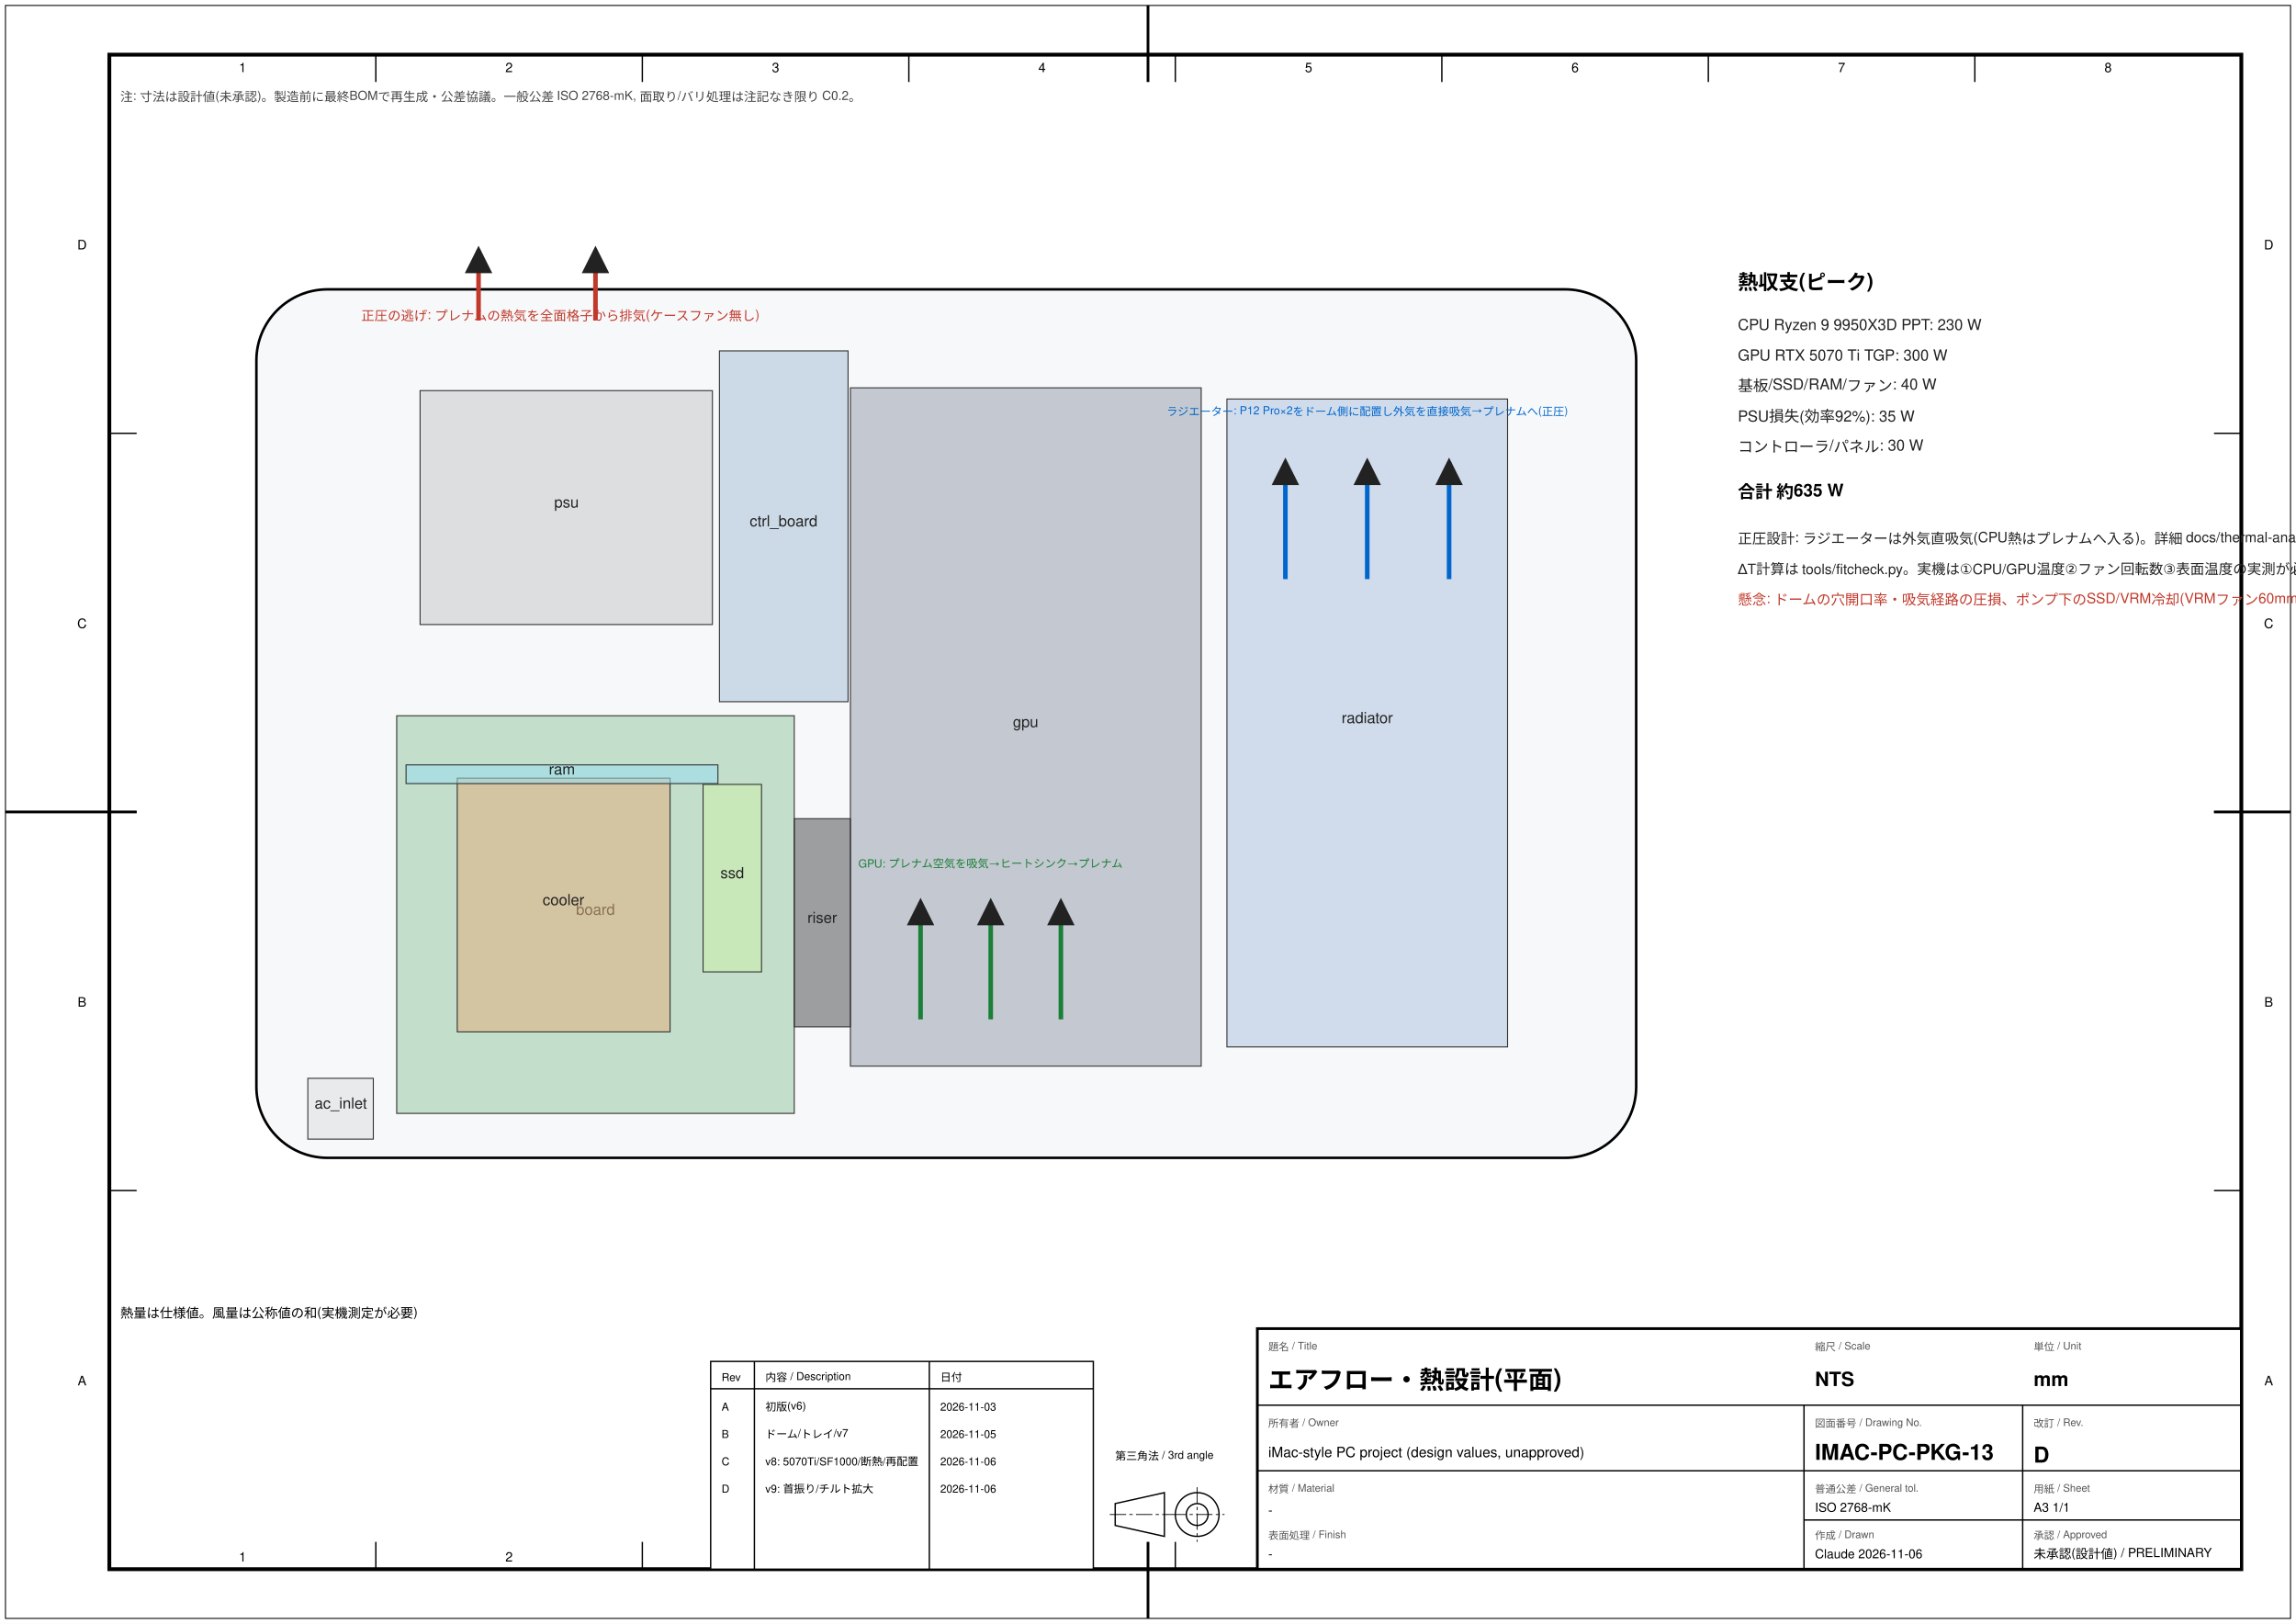
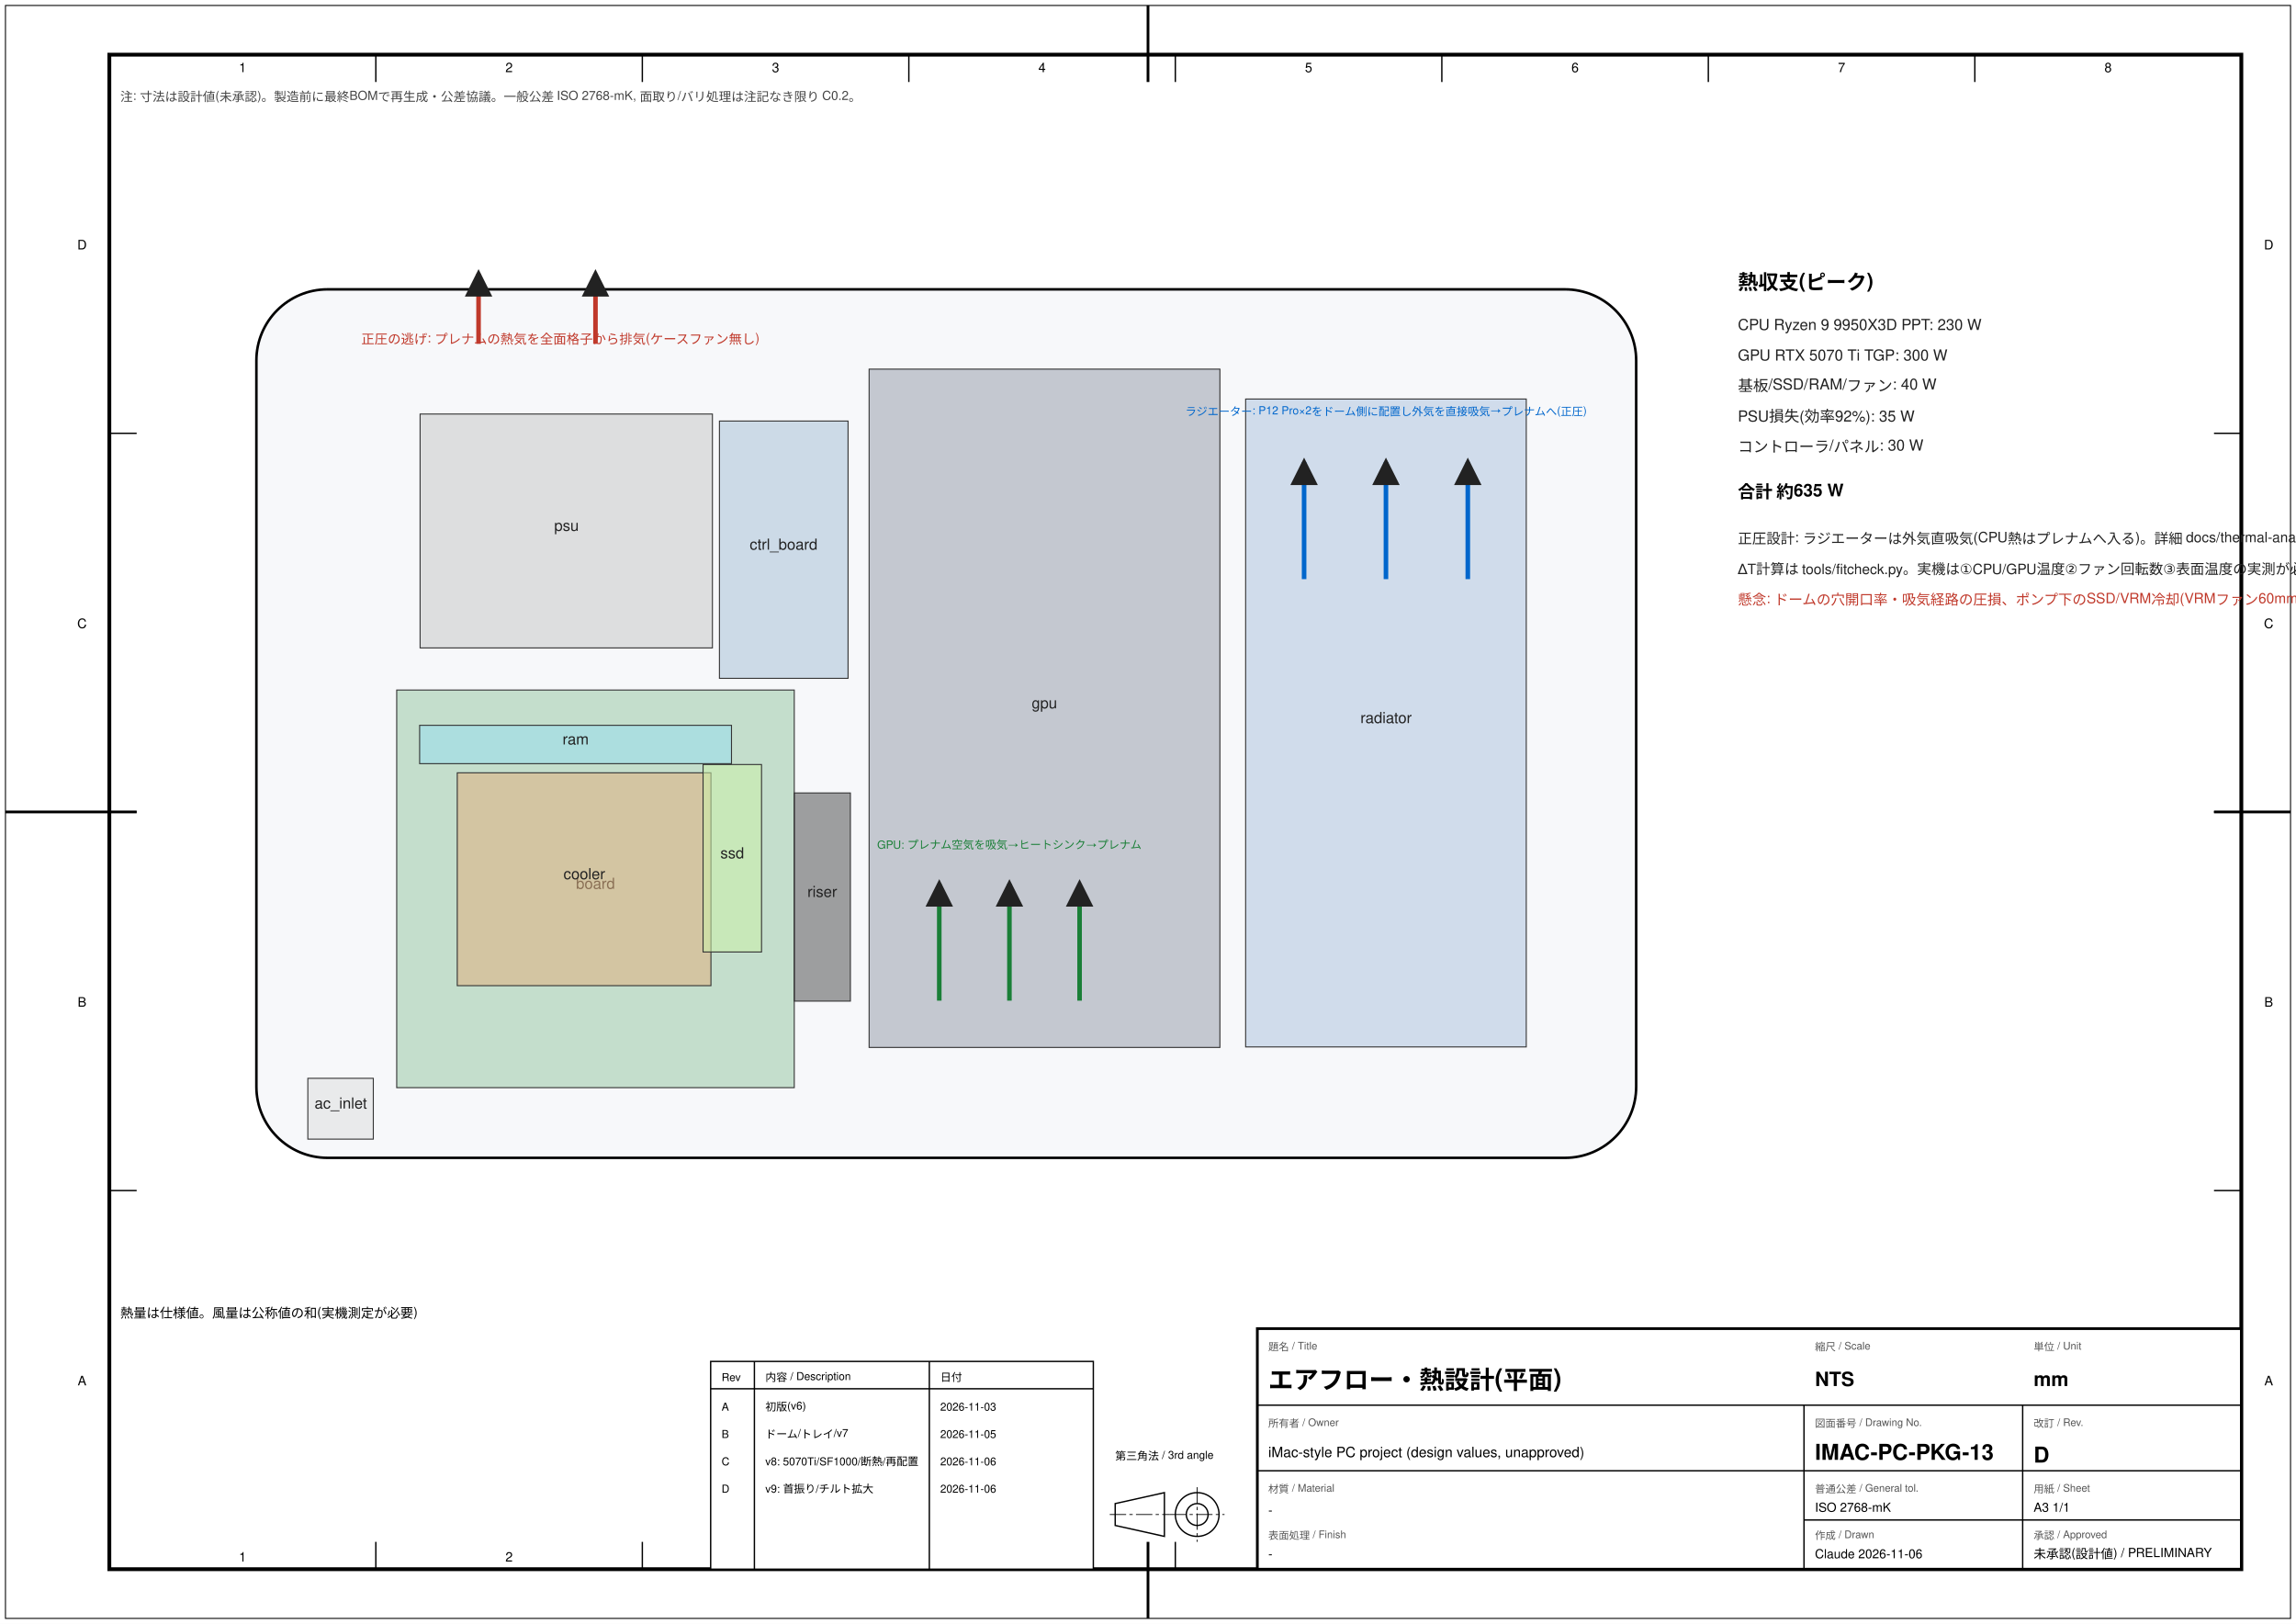
<svg xmlns="http://www.w3.org/2000/svg" viewBox="0 0 420 297" font-family="Helvetica,Arial,sans-serif">
  <defs>
    <marker id="ar" markerWidth="6" markerHeight="6" refX="5" refY="3" orient="auto">
      <path d="M0,0 L6,3 L0,6 z" fill="#222" />
    </marker>
    <marker id="ag" markerWidth="6" markerHeight="6" refX="5" refY="3" orient="auto">
      <path d="M0,0 L6,3 L0,6 z" fill="#1a7f37" />
    </marker>
  </defs>
  <rect width="100%" height="100%" fill="#fff" />
  <rect x="1" y="1" width="418" height="295" fill="none" stroke="#000" stroke-width=".18" />
  <rect x="20" y="10" width="390" height="277" fill="none" stroke="#000" stroke-width=".7" />
  <line x1="68.75" y1="10" x2="68.75" y2="15" stroke="#000" stroke-width="0.25" />
  <line x1="68.75" y1="287" x2="68.75" y2="282" stroke="#000" stroke-width="0.25" />
  <text x="44.38" y="13.20" font-size="2.4" text-anchor="middle" font-weight="normal" fill="#000">1</text>
  <text x="44.38" y="285.60" font-size="2.4" text-anchor="middle" font-weight="normal" fill="#000">1</text>
  <line x1="117.5" y1="10" x2="117.5" y2="15" stroke="#000" stroke-width="0.25" />
  <line x1="117.5" y1="287" x2="117.5" y2="282" stroke="#000" stroke-width="0.25" />
  <text x="93.12" y="13.20" font-size="2.4" text-anchor="middle" font-weight="normal" fill="#000">2</text>
  <text x="93.12" y="285.60" font-size="2.4" text-anchor="middle" font-weight="normal" fill="#000">2</text>
  <line x1="166.25" y1="10" x2="166.25" y2="15" stroke="#000" stroke-width="0.25" />
  <line x1="166.25" y1="287" x2="166.25" y2="282" stroke="#000" stroke-width="0.25" />
  <text x="141.88" y="13.20" font-size="2.4" text-anchor="middle" font-weight="normal" fill="#000">3</text>
  <text x="141.88" y="285.60" font-size="2.4" text-anchor="middle" font-weight="normal" fill="#000">3</text>
  <line x1="215.0" y1="10" x2="215.0" y2="15" stroke="#000" stroke-width="0.25" />
  <line x1="215.0" y1="287" x2="215.0" y2="282" stroke="#000" stroke-width="0.25" />
  <text x="190.62" y="13.20" font-size="2.4" text-anchor="middle" font-weight="normal" fill="#000">4</text>
  <text x="190.62" y="285.60" font-size="2.4" text-anchor="middle" font-weight="normal" fill="#000">4</text>
  <line x1="263.75" y1="10" x2="263.75" y2="15" stroke="#000" stroke-width="0.25" />
  <line x1="263.75" y1="287" x2="263.75" y2="282" stroke="#000" stroke-width="0.25" />
  <text x="239.38" y="13.20" font-size="2.4" text-anchor="middle" font-weight="normal" fill="#000">5</text>
  <text x="239.38" y="285.60" font-size="2.4" text-anchor="middle" font-weight="normal" fill="#000">5</text>
  <line x1="312.5" y1="10" x2="312.5" y2="15" stroke="#000" stroke-width="0.25" />
  <line x1="312.5" y1="287" x2="312.5" y2="282" stroke="#000" stroke-width="0.25" />
  <text x="288.12" y="13.20" font-size="2.4" text-anchor="middle" font-weight="normal" fill="#000">6</text>
  <text x="288.12" y="285.60" font-size="2.4" text-anchor="middle" font-weight="normal" fill="#000">6</text>
  <line x1="361.25" y1="10" x2="361.25" y2="15" stroke="#000" stroke-width="0.25" />
  <line x1="361.25" y1="287" x2="361.25" y2="282" stroke="#000" stroke-width="0.25" />
  <text x="336.88" y="13.20" font-size="2.4" text-anchor="middle" font-weight="normal" fill="#000">7</text>
  <text x="336.88" y="285.60" font-size="2.4" text-anchor="middle" font-weight="normal" fill="#000">7</text>
  <text x="385.62" y="13.20" font-size="2.4" text-anchor="middle" font-weight="normal" fill="#000">8</text>
  <text x="385.62" y="285.60" font-size="2.4" text-anchor="middle" font-weight="normal" fill="#000">8</text>
  <line x1="20" y1="79.25" x2="25" y2="79.25" stroke="#000" stroke-width="0.25" />
  <line x1="410" y1="79.25" x2="405" y2="79.25" stroke="#000" stroke-width="0.25" />
  <line x1="20" y1="148.5" x2="25" y2="148.5" stroke="#000" stroke-width="0.25" />
  <line x1="410" y1="148.5" x2="405" y2="148.5" stroke="#000" stroke-width="0.25" />
  <line x1="20" y1="217.75" x2="25" y2="217.75" stroke="#000" stroke-width="0.25" />
  <line x1="410" y1="217.75" x2="405" y2="217.75" stroke="#000" stroke-width="0.25" />
  <text x="15.00" y="45.62" font-size="2.4" text-anchor="middle" font-weight="normal" fill="#000">D</text>
  <text x="415.00" y="45.62" font-size="2.4" text-anchor="middle" font-weight="normal" fill="#000">D</text>
  <text x="15.00" y="114.88" font-size="2.4" text-anchor="middle" font-weight="normal" fill="#000">C</text>
  <text x="415.00" y="114.88" font-size="2.4" text-anchor="middle" font-weight="normal" fill="#000">C</text>
  <text x="15.00" y="184.12" font-size="2.4" text-anchor="middle" font-weight="normal" fill="#000">B</text>
  <text x="415.00" y="184.12" font-size="2.4" text-anchor="middle" font-weight="normal" fill="#000">B</text>
  <text x="15.00" y="253.38" font-size="2.4" text-anchor="middle" font-weight="normal" fill="#000">A</text>
  <text x="415.00" y="253.38" font-size="2.4" text-anchor="middle" font-weight="normal" fill="#000">A</text>
  <line x1="1" y1="148.5" x2="25" y2="148.5" stroke="#000" stroke-width="0.5" />
  <line x1="405" y1="148.5" x2="419" y2="148.5" stroke="#000" stroke-width="0.5" />
  <line x1="210.0" y1="1" x2="210.0" y2="15" stroke="#000" stroke-width="0.5" />
  <line x1="210.0" y1="282" x2="210.0" y2="296" stroke="#000" stroke-width="0.5" />
  <rect x="230" y="243" width="180" height="44" fill="#fff" stroke="#000" stroke-width=".5" />
  <line x1="230" y1="257" x2="410" y2="257" stroke="#000" stroke-width="0.25" />
  <line x1="230" y1="269" x2="410" y2="269" stroke="#000" stroke-width="0.25" />
  <line x1="330" y1="257" x2="330" y2="287" stroke="#000" stroke-width="0.25" />
  <line x1="370" y1="257" x2="370" y2="287" stroke="#000" stroke-width="0.25" />
  <line x1="330" y1="278" x2="410" y2="278" stroke="#000" stroke-width="0.25" />
  <text x="232.00" y="247.00" font-size="1.9" text-anchor="start" font-weight="normal" fill="#555">題名 / Title</text>
  <text x="232.00" y="254.00" font-size="4.6" text-anchor="start" font-weight="bold" fill="#000">エアフロー・熱設計(平面)</text>
  <text x="232.00" y="261.00" font-size="1.9" text-anchor="start" font-weight="normal" fill="#555">所有者 / Owner</text>
  <text x="232.00" y="266.50" font-size="2.6" text-anchor="start" font-weight="normal" fill="#000">iMac-style PC project (design values, unapproved)</text>
  <text x="232.00" y="273.00" font-size="1.9" text-anchor="start" font-weight="normal" fill="#555">材質 / Material</text>
  <text x="232.00" y="277.00" font-size="2.3" text-anchor="start" font-weight="normal" fill="#000">-</text>
  <text x="232.00" y="281.50" font-size="1.9" text-anchor="start" font-weight="normal" fill="#555">表面処理 / Finish</text>
  <text x="232.00" y="285.00" font-size="2.3" text-anchor="start" font-weight="normal" fill="#000">-</text>
  <text x="332.00" y="261.00" font-size="1.9" text-anchor="start" font-weight="normal" fill="#555">図面番号 / Drawing No.</text>
  <text x="332.00" y="267.00" font-size="4.0" text-anchor="start" font-weight="bold" fill="#000">IMAC-PC-PKG-13</text>
  <text x="332.00" y="273.00" font-size="1.9" text-anchor="start" font-weight="normal" fill="#555">普通公差 / General tol.</text>
  <text x="332.00" y="276.50" font-size="2.3" text-anchor="start" font-weight="normal" fill="#000">ISO 2768-mK</text>
  <text x="372.00" y="261.00" font-size="1.9" text-anchor="start" font-weight="normal" fill="#555">改訂 / Rev.</text>
  <text x="372.00" y="267.50" font-size="4.0" text-anchor="start" font-weight="bold" fill="#000">D</text>
  <text x="372.00" y="273.00" font-size="1.9" text-anchor="start" font-weight="normal" fill="#555">用紙 / Sheet</text>
  <text x="372.00" y="276.50" font-size="2.3" text-anchor="start" font-weight="normal" fill="#000">A3  1/1</text>
  <text x="332.00" y="247.00" font-size="1.9" text-anchor="start" font-weight="normal" fill="#555">縮尺 / Scale</text>
  <text x="332.00" y="253.50" font-size="3.6" text-anchor="start" font-weight="bold" fill="#000">NTS</text>
  <text x="372.00" y="247.00" font-size="1.9" text-anchor="start" font-weight="normal" fill="#555">単位 / Unit</text>
  <text x="372.00" y="253.50" font-size="3.6" text-anchor="start" font-weight="bold" fill="#000">mm</text>
  <text x="332.00" y="281.50" font-size="1.9" text-anchor="start" font-weight="normal" fill="#555">作成 / Drawn</text>
  <text x="332.00" y="285.00" font-size="2.3" text-anchor="start" font-weight="normal" fill="#000">Claude 2026-11-06</text>
  <text x="372.00" y="281.50" font-size="1.9" text-anchor="start" font-weight="normal" fill="#555">承認 / Approved</text>
  <text x="372.00" y="285.00" font-size="2.3" text-anchor="start" font-weight="normal" fill="#000">未承認(設計値) / PRELIMINARY</text>
  <g transform="translate(204,273)" stroke="#000" stroke-width=".25" fill="none">
    <path d="M0,2 L9,0 L9,8 L0,6 Z" />
    <line x1="-1" y1="4" x2="10" y2="4" stroke="#000" stroke-width="0.15" stroke-dasharray="3,0.6,0.6,0.6" />
    <circle cx="15" cy="4" r="4" />
    <circle cx="15" cy="4" r="2" />
    <line x1="10" y1="4" x2="20" y2="4" stroke="#000" stroke-width="0.15" stroke-dasharray="3,0.6,0.6,0.6" />
    <line x1="15" y1="-1" x2="15" y2="9" stroke="#000" stroke-width="0.15" stroke-dasharray="3,0.6,0.6,0.6" />
  </g>
  <text x="204.00" y="267.00" font-size="2.0" text-anchor="start" font-weight="normal" fill="#000">第三角法 / 3rd angle</text>
  <rect x="130" y="249" width="70" height="38" fill="#fff" stroke="#000" stroke-width=".25" />
  <line x1="130" y1="254" x2="200" y2="254" stroke="#000" stroke-width="0.25" />
  <line x1="138" y1="249" x2="138" y2="287" stroke="#000" stroke-width="0.25" />
  <line x1="170" y1="249" x2="170" y2="287" stroke="#000" stroke-width="0.25" />
  <text x="132.00" y="252.60" font-size="2.0" text-anchor="start" font-weight="normal" fill="#000">Rev</text>
  <text x="140.00" y="252.60" font-size="2.0" text-anchor="start" font-weight="normal" fill="#000">内容 / Description</text>
  <text x="172.00" y="252.60" font-size="2.0" text-anchor="start" font-weight="normal" fill="#000">日付</text>
  <text x="132.00" y="258.00" font-size="2.0" text-anchor="start" font-weight="normal" fill="#000">A</text>
  <text x="140.00" y="258.00" font-size="2.0" text-anchor="start" font-weight="normal" fill="#000">初版(v6)</text>
  <text x="172.00" y="258.00" font-size="2.0" text-anchor="start" font-weight="normal" fill="#000">2026-11-03</text>
  <text x="132.00" y="263.00" font-size="2.0" text-anchor="start" font-weight="normal" fill="#000">B</text>
  <text x="140.00" y="263.00" font-size="2.0" text-anchor="start" font-weight="normal" fill="#000">ドーム/トレイ/v7</text>
  <text x="172.00" y="263.00" font-size="2.0" text-anchor="start" font-weight="normal" fill="#000">2026-11-05</text>
  <text x="132.00" y="268.00" font-size="2.0" text-anchor="start" font-weight="normal" fill="#000">C</text>
  <text x="140.00" y="268.00" font-size="2.0" text-anchor="start" font-weight="normal" fill="#000">v8: 5070Ti/SF1000/断熱/再配置</text>
  <text x="172.00" y="268.00" font-size="2.0" text-anchor="start" font-weight="normal" fill="#000">2026-11-06</text>
  <text x="132.00" y="273.00" font-size="2.0" text-anchor="start" font-weight="normal" fill="#000">D</text>
  <text x="140.00" y="273.00" font-size="2.0" text-anchor="start" font-weight="normal" fill="#000">v9: 首振り/チルト拡大</text>
  <text x="172.00" y="273.00" font-size="2.0" text-anchor="start" font-weight="normal" fill="#000">2026-11-06</text>
  <text x="22.00" y="241.00" font-size="2.4" text-anchor="start" font-weight="normal" fill="#000">熱量は仕様値。風量は公称値の和(実機測定が必要)</text>
  <text x="22.00" y="18.50" font-size="2.3" text-anchor="start" font-weight="normal" fill="#444">注: 寸法は設計値(未承認)。製造前に最終BOMで再生成・公差協議。一般公差 ISO 2768-mK, 面取り/バリ処理は注記なき限り C0.2。</text>
  <g transform="translate(19,12) scale(0.93)">
    <rect x="30.00" y="44.00" width="271.40" height="170.80" rx="14" fill="#f7f8fa" fill-opacity="1" stroke="#000" stroke-width="0.5" />
-     <rect x="57.60" y="127.86" width="78.20" height="78.20" rx="0" fill="#9ac8a6" fill-opacity="0.55" stroke="#333" stroke-width="0.2" />
-     <text x="96.7" y="167.0" font-size="3" text-anchor="middle" fill="#222">board</text>
-     <rect x="69.51" y="140.13" width="41.86" height="49.90" rx="0" fill="#e0b080" fill-opacity="0.55" stroke="#333" stroke-width="0.2" />
-     <text x="90.4" y="165.1" font-size="3" text-anchor="middle" fill="#222">cooler</text>
-     <rect x="220.90" y="65.57" width="55.20" height="127.42" rx="0" fill="#b0c4de" fill-opacity="0.55" stroke="#333" stroke-width="0.2" />
-     <text x="248.5" y="129.3" font-size="3" text-anchor="middle" fill="#222">radiator</text>
-     <rect x="146.84" y="63.37" width="69.00" height="133.40" rx="0" fill="#9aa0ad" fill-opacity="0.55" stroke="#333" stroke-width="0.2" />
-     <text x="181.3" y="130.1" font-size="3" text-anchor="middle" fill="#222">gpu</text>
-     <rect x="135.80" y="148.10" width="11.04" height="40.94" rx="0" fill="#555" fill-opacity="0.55" stroke="#333" stroke-width="0.2" />
-     <text x="141.3" y="168.6" font-size="3" text-anchor="middle" fill="#222">riser</text>
-     <rect x="62.20" y="63.92" width="57.50" height="46.00" rx="0" fill="#c8c8c8" fill-opacity="0.55" stroke="#333" stroke-width="0.2" />
-     <text x="91.0" y="86.9" font-size="3" text-anchor="middle" fill="#222">psu</text>
-     <rect x="121.08" y="56.10" width="25.30" height="69.00" rx="0" fill="#a9c0d6" fill-opacity="0.55" stroke="#333" stroke-width="0.2" />
-     <text x="133.7" y="90.6" font-size="3" text-anchor="middle" fill="#222">ctrl_board</text>
-     <rect x="117.86" y="141.36" width="11.50" height="36.87" rx="0" fill="#ccf0aa" fill-opacity="0.55" stroke="#333" stroke-width="0.2" />
-     <text x="123.6" y="159.8" font-size="3" text-anchor="middle" fill="#222">ssd</text>
-     <rect x="59.44" y="137.52" width="61.34" height="3.68" rx="0" fill="#99ddee" fill-opacity="0.55" stroke="#333" stroke-width="0.2" />
-     <text x="90.1" y="139.4" font-size="3" text-anchor="middle" fill="#222">ram</text>
+     <rect x="57.60" y="122.80" width="78.20" height="78.20" rx="0" fill="#9ac8a6" fill-opacity="0.55" stroke="#333" stroke-width="0.2" />
+     <text x="96.7" y="161.9" font-size="3" text-anchor="middle" fill="#222">board</text>
+     <rect x="69.51" y="139.08" width="49.90" height="41.86" rx="0" fill="#e0b080" fill-opacity="0.55" stroke="#333" stroke-width="0.2" />
+     <text x="94.5" y="160.0" font-size="3" text-anchor="middle" fill="#222">cooler</text>
+     <rect x="224.58" y="65.57" width="55.20" height="127.42" rx="0" fill="#b0c4de" fill-opacity="0.55" stroke="#333" stroke-width="0.2" />
+     <text x="252.2" y="129.3" font-size="3" text-anchor="middle" fill="#222">radiator</text>
+     <rect x="150.52" y="59.69" width="69.00" height="133.40" rx="0" fill="#9aa0ad" fill-opacity="0.55" stroke="#333" stroke-width="0.2" />
+     <text x="185.0" y="126.4" font-size="3" text-anchor="middle" fill="#222">gpu</text>
+     <rect x="135.80" y="143.04" width="11.04" height="40.94" rx="0" fill="#555" fill-opacity="0.55" stroke="#333" stroke-width="0.2" />
+     <text x="141.3" y="163.5" font-size="3" text-anchor="middle" fill="#222">riser</text>
+     <rect x="62.20" y="68.52" width="57.50" height="46.00" rx="0" fill="#c8c8c8" fill-opacity="0.55" stroke="#333" stroke-width="0.2" />
+     <text x="91.0" y="91.5" font-size="3" text-anchor="middle" fill="#222">psu</text>
+     <rect x="121.08" y="69.90" width="25.30" height="50.60" rx="0" fill="#a9c0d6" fill-opacity="0.55" stroke="#333" stroke-width="0.2" />
+     <text x="133.7" y="95.2" font-size="3" text-anchor="middle" fill="#222">ctrl_board</text>
+     <rect x="117.86" y="137.45" width="11.50" height="36.87" rx="0" fill="#ccf0aa" fill-opacity="0.55" stroke="#333" stroke-width="0.2" />
+     <text x="123.6" y="155.9" font-size="3" text-anchor="middle" fill="#222">ssd</text>
+     <rect x="62.11" y="129.74" width="61.34" height="7.54" rx="0" fill="#99ddee" fill-opacity="0.55" stroke="#333" stroke-width="0.2" />
+     <text x="92.8" y="133.5" font-size="3" text-anchor="middle" fill="#222">ram</text>
    <rect x="40.12" y="199.16" width="12.88" height="11.96" rx="0" fill="#ddd" fill-opacity="0.55" stroke="#333" stroke-width="0.2" />
    <text x="46.6" y="205.1" font-size="3" text-anchor="middle" fill="#222">ac_inlet</text>
-     <line x1="160.64" y1="187.57" x2="160.64" y2="164.57" stroke="#1a7f37" stroke-width="0.9" marker-end="url(#ar)" />
-     <line x1="174.44" y1="187.57" x2="174.44" y2="164.57" stroke="#1a7f37" stroke-width="0.9" marker-end="url(#ar)" />
-     <line x1="188.24" y1="187.57" x2="188.24" y2="164.57" stroke="#1a7f37" stroke-width="0.9" marker-end="url(#ar)" />
-     <text x="174.4" y="157.7" font-size="2.2" text-anchor="middle" fill="#1a7f37">GPU: プレナム空気を吸気→ヒートシンク→プレナム</text>
-     <line x1="232.40" y1="100.99" x2="232.40" y2="77.99" stroke="#06c" stroke-width="0.9" marker-end="url(#ar)" />
-     <line x1="248.50" y1="100.99" x2="248.50" y2="77.99" stroke="#06c" stroke-width="0.9" marker-end="url(#ar)" />
-     <line x1="264.60" y1="100.99" x2="264.60" y2="77.99" stroke="#06c" stroke-width="0.9" marker-end="url(#ar)" />
-     <text x="248.5" y="68.8" font-size="2.2" text-anchor="middle" fill="#06c">ラジエーター: P12 Pro×2をドーム側に配置し外気を直接吸気→プレナムへ(正圧)</text>
-     <line x1="73.70" y1="50.12" x2="73.70" y2="36.32" stroke="#c0392b" stroke-width="0.9" marker-end="url(#ar)" />
-     <line x1="96.70" y1="50.12" x2="96.70" y2="36.32" stroke="#c0392b" stroke-width="0.9" marker-end="url(#ar)" />
-     <text x="89.8" y="50.1" font-size="2.6" text-anchor="middle" fill="#c0392b">正圧の逃げ: プレナムの熱気を全面格子から排気(ケースファン無し)</text>
+     <line x1="164.32" y1="183.89" x2="164.32" y2="160.89" stroke="#1a7f37" stroke-width="0.9" marker-end="url(#ar)" />
+     <line x1="178.12" y1="183.89" x2="178.12" y2="160.89" stroke="#1a7f37" stroke-width="0.9" marker-end="url(#ar)" />
+     <line x1="191.92" y1="183.89" x2="191.92" y2="160.89" stroke="#1a7f37" stroke-width="0.9" marker-end="url(#ar)" />
+     <text x="178.1" y="154.0" font-size="2.2" text-anchor="middle" fill="#1a7f37">GPU: プレナム空気を吸気→ヒートシンク→プレナム</text>
+     <line x1="236.08" y1="100.99" x2="236.08" y2="77.99" stroke="#06c" stroke-width="0.9" marker-end="url(#ar)" />
+     <line x1="252.18" y1="100.99" x2="252.18" y2="77.99" stroke="#06c" stroke-width="0.9" marker-end="url(#ar)" />
+     <line x1="268.28" y1="100.99" x2="268.28" y2="77.99" stroke="#06c" stroke-width="0.9" marker-end="url(#ar)" />
+     <text x="252.2" y="68.8" font-size="2.2" text-anchor="middle" fill="#06c">ラジエーター: P12 Pro×2をドーム側に配置し外気を直接吸気→プレナムへ(正圧)</text>
+     <line x1="73.70" y1="54.72" x2="73.70" y2="40.92" stroke="#c0392b" stroke-width="0.9" marker-end="url(#ar)" />
+     <line x1="96.70" y1="54.72" x2="96.70" y2="40.92" stroke="#c0392b" stroke-width="0.9" marker-end="url(#ar)" />
+     <text x="89.8" y="54.7" font-size="2.6" text-anchor="middle" fill="#c0392b">正圧の逃げ: プレナムの熱気を全面格子から排気(ケースファン無し)</text>
    <text x="321.4" y="44.0" font-size="4" text-anchor="start" fill="#000" font-weight="bold">熱収支(ピーク)</text>
    <text x="321.4" y="52.0" font-size="3" text-anchor="start" fill="#222">CPU Ryzen 9 9950X3D PPT: 230 W</text>
    <text x="321.4" y="58.0" font-size="3" text-anchor="start" fill="#222">GPU RTX 5070 Ti TGP: 300 W</text>
    <text x="321.4" y="64.0" font-size="3" text-anchor="start" fill="#222">基板/SSD/RAM/ファン: 40 W</text>
    <text x="321.4" y="70.0" font-size="3" text-anchor="start" fill="#222">PSU損失(効率92%): 35 W</text>
    <text x="321.4" y="76.0" font-size="3" text-anchor="start" fill="#222">コントローラ/パネル: 30 W</text>
    <text x="321.4" y="85.0" font-size="3.4" text-anchor="start" fill="#000" font-weight="bold">合計 約635 W</text>
    <text x="321.4" y="94.0" font-size="2.8" text-anchor="start" fill="#222">正圧設計: ラジエーターは外気直吸気(CPU熱はプレナムへ入る)。詳細 docs/thermal-analysis.md</text>
    <text x="321.4" y="100.0" font-size="2.8" text-anchor="start" fill="#222">ΔT計算は tools/fitcheck.py。実機は①CPU/GPU温度②ファン回転数③表面温度の実測が必須(未測定)。</text>
    <text x="321.4" y="106.0" font-size="2.8" text-anchor="start" fill="#c0392b">懸念: ドームの穴開口率・吸気経路の圧損、ポンプ下のSSD/VRM冷却(VRMファン60mm付き)。</text>
  </g>
</svg>
